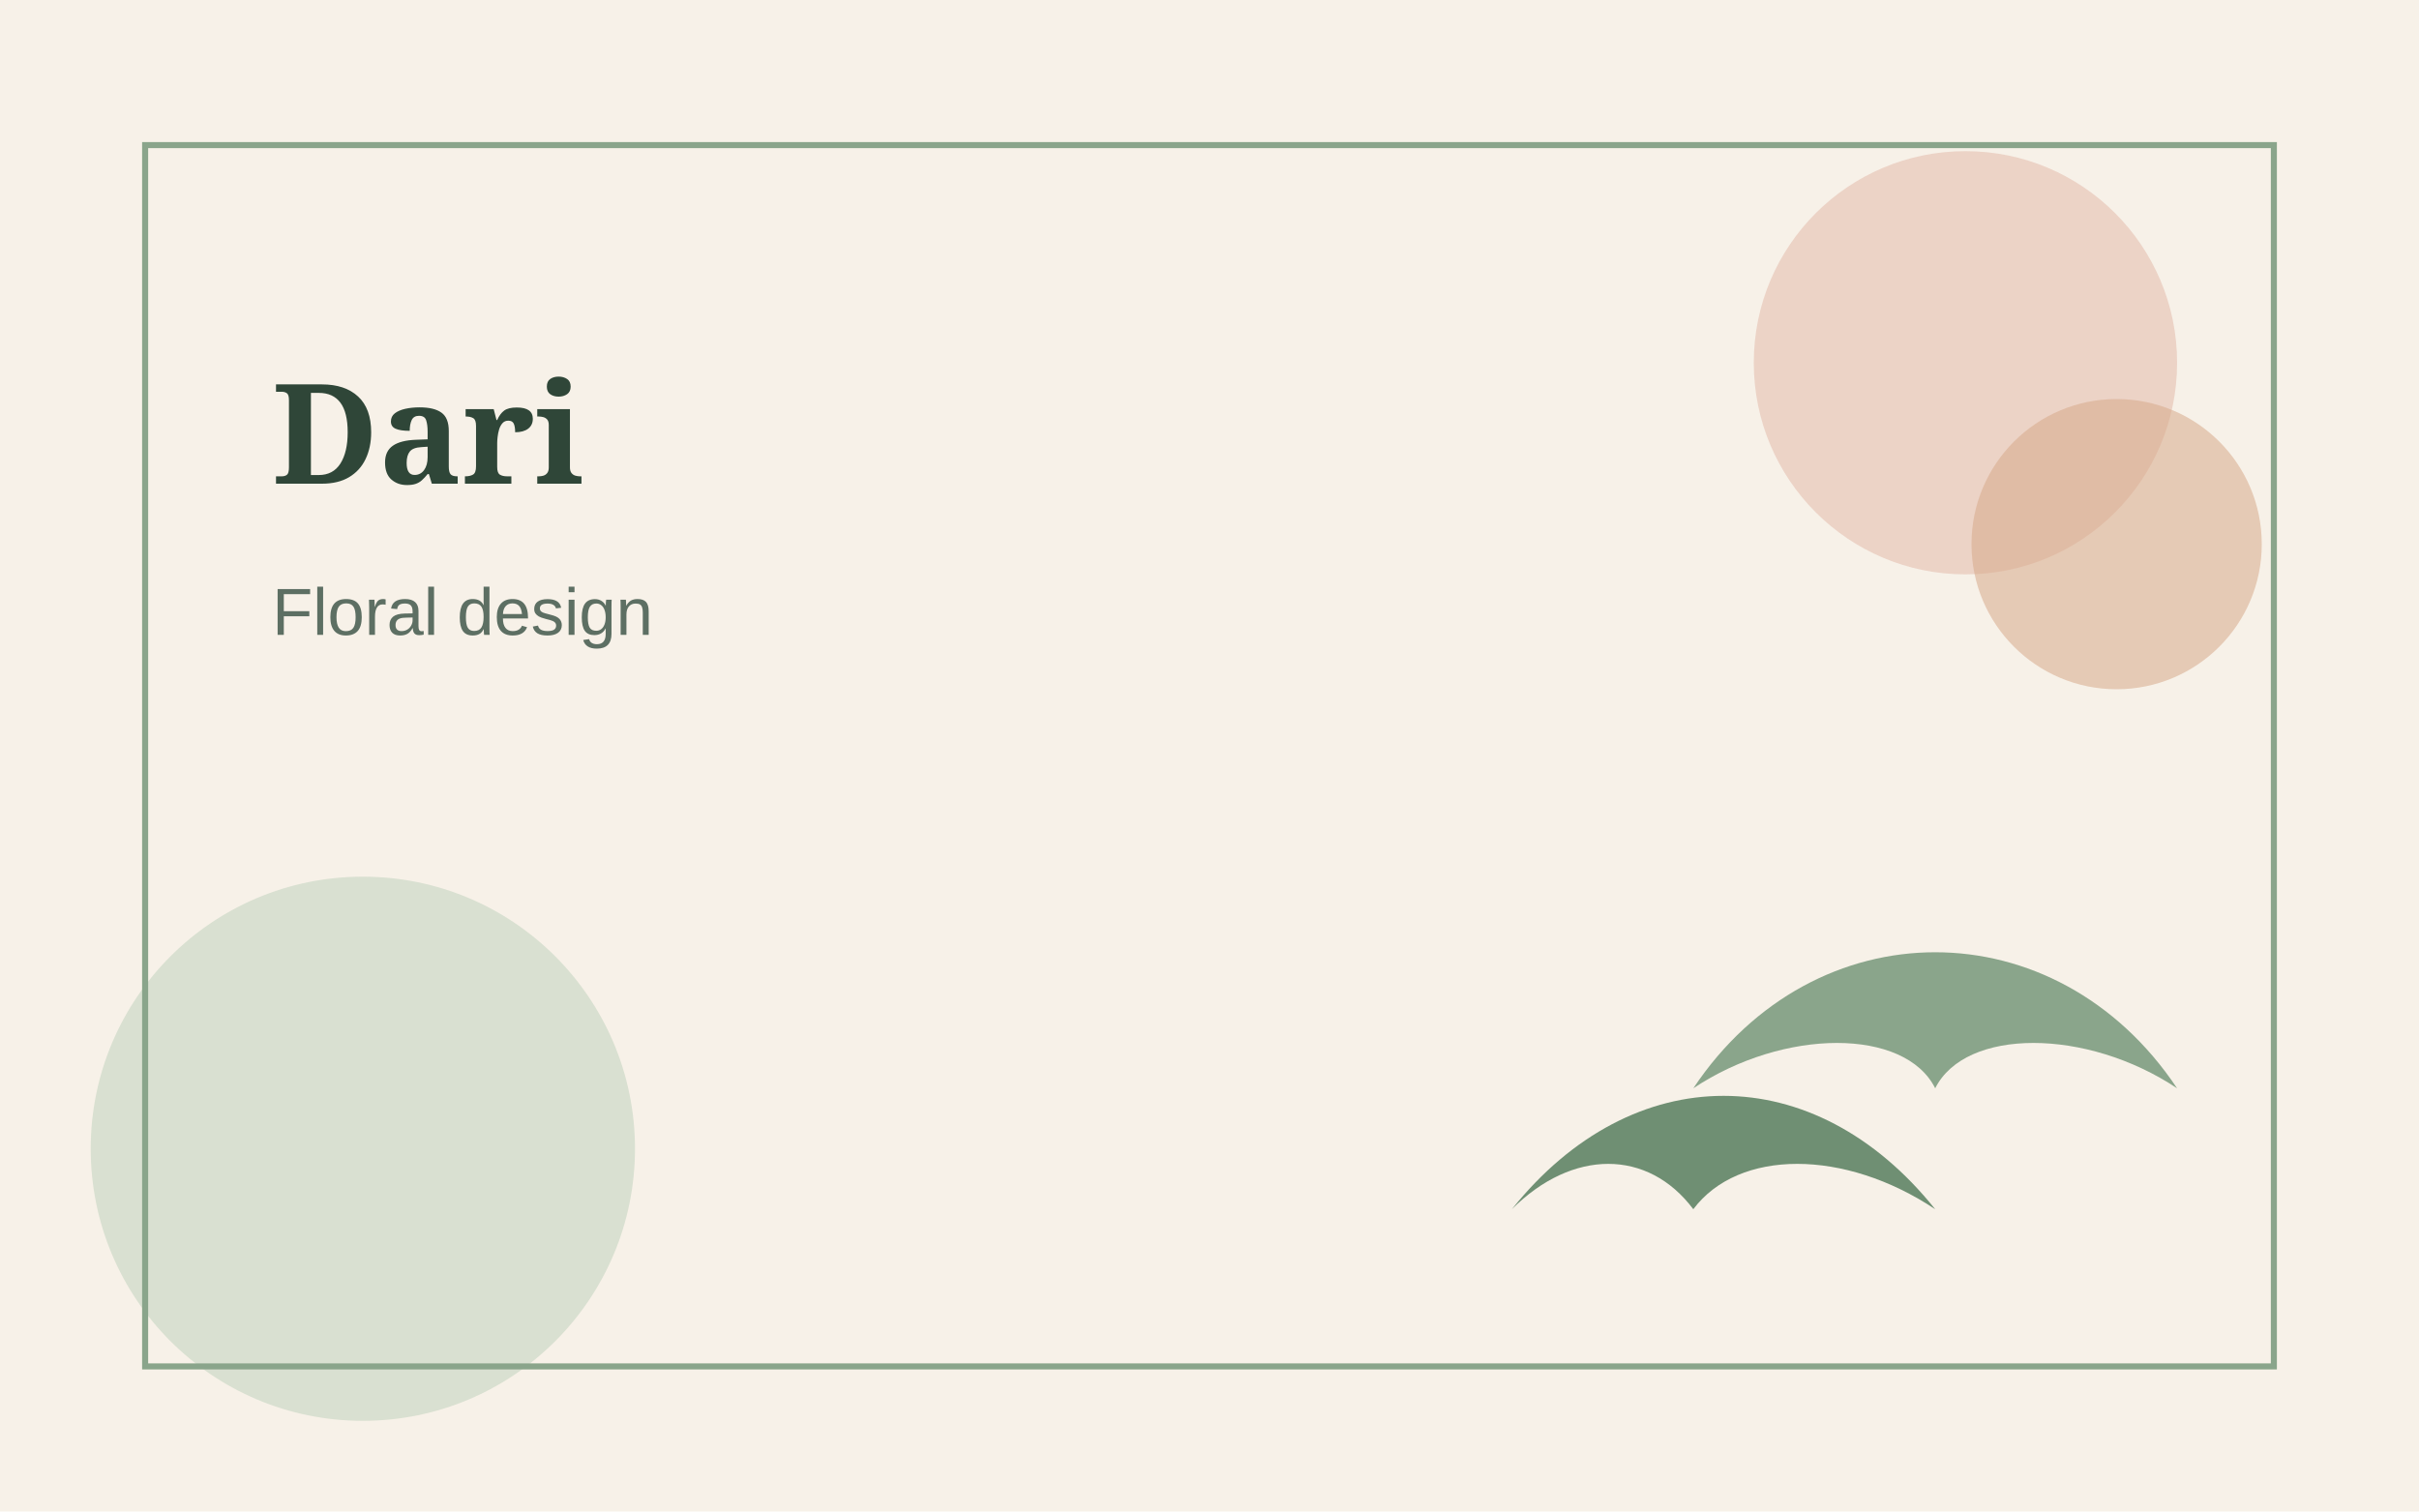
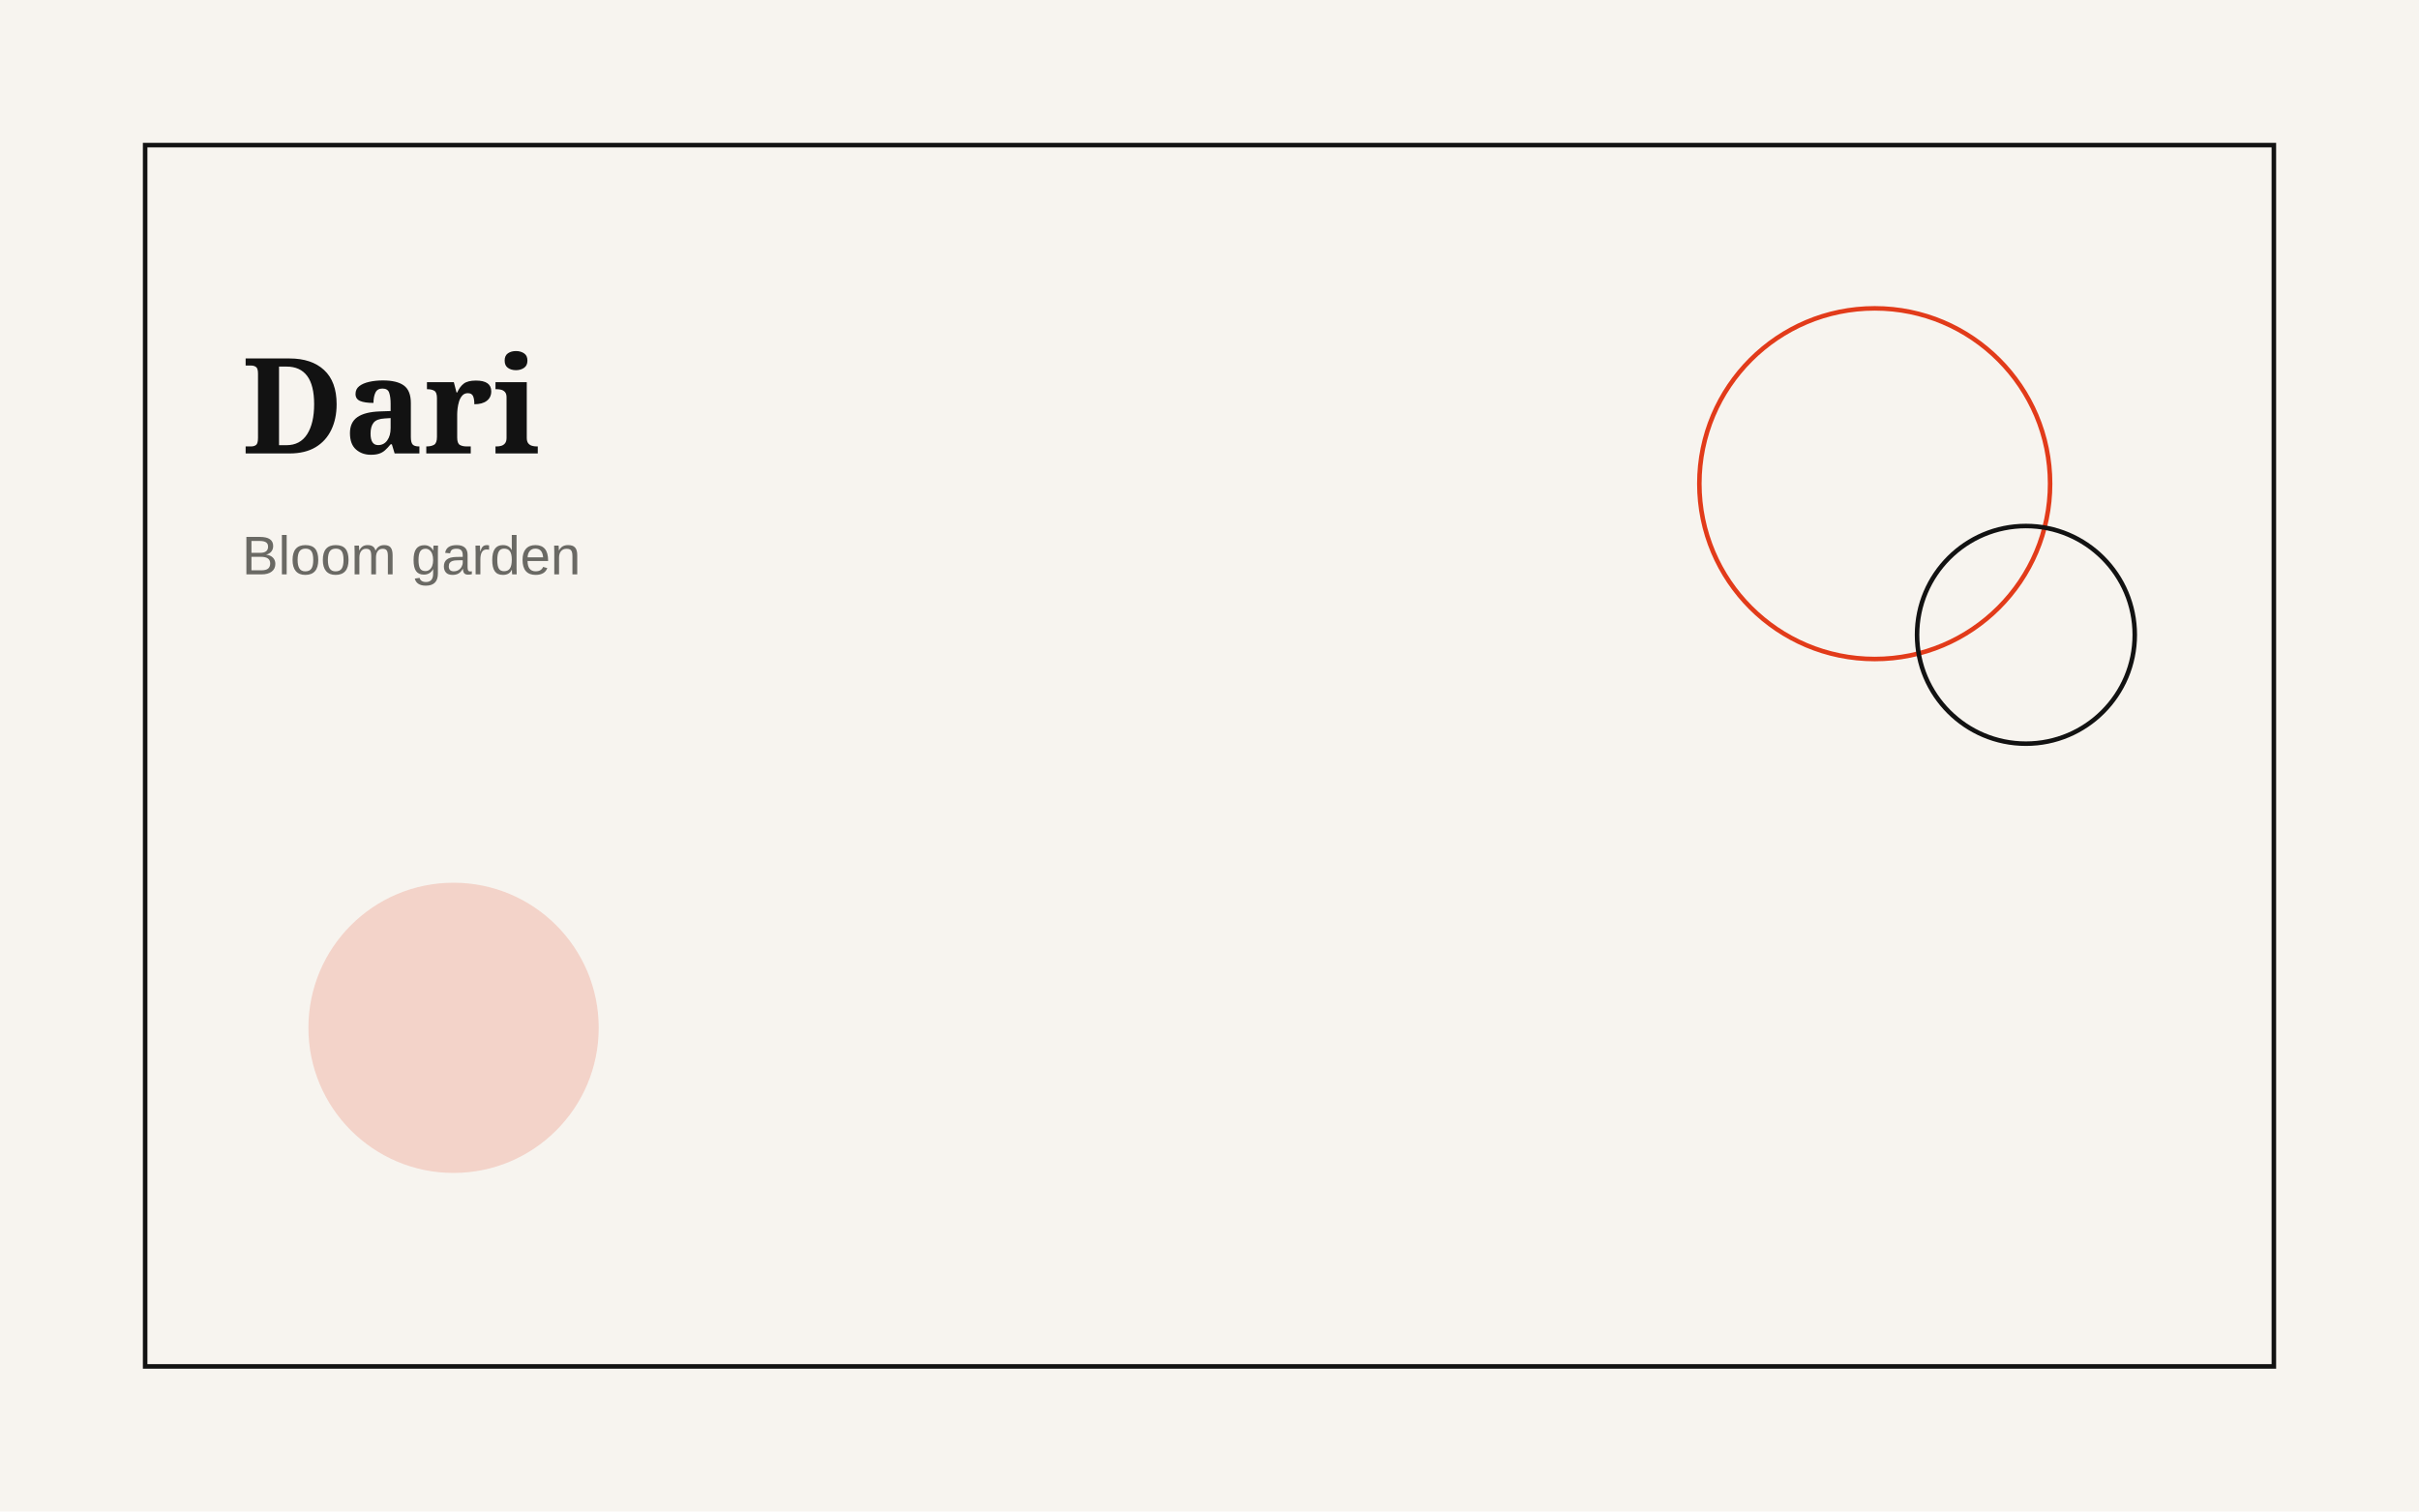
<svg xmlns="http://www.w3.org/2000/svg" viewBox="0 0 800 500" role="img" aria-label="Bloom garden">
-   <rect width="800" height="500" fill="#f7f1e8" />
-   <circle cx="650" cy="120" r="70" fill="#e7c6b8" opacity="0.7" />
-   <circle cx="700" cy="180" r="48" fill="#d7a98b" opacity="0.55" />
-   <circle cx="120" cy="380" r="90" fill="#c9d7c4" opacity="0.65" />
-   <path d="M560 360 C600 300, 680 300, 720 360 C690 340, 650 340, 640 360 C630 340, 590 340, 560 360Z" fill="#8aa58b" />
-   <path d="M500 400 C540 350, 600 350, 640 400 C610 380, 575 380, 560 400 C545 380, 520 380, 500 400Z" fill="#6f8f73" />
-   <rect x="48" y="48" width="704" height="404" fill="none" stroke="#8aa58b" stroke-width="2" />
-   <text x="90" y="160" fill="#2f4638" font-family="Georgia, serif" font-size="46" font-weight="700">Dari</text>
-   <text x="90" y="210" fill="#5d6f63" font-family="Arial, sans-serif" font-size="22">Floral design</text>
+   <rect width="800" height="500" fill="#f7f4ef" />
+   <rect x="48" y="48" width="704" height="404" fill="none" stroke="#121212" stroke-width="1.5" />
+   <circle cx="620" cy="160" r="58" fill="none" stroke="#e23b1a" stroke-width="1.5" />
+   <circle cx="670" cy="210" r="36" fill="none" stroke="#121212" stroke-width="1.5" />
+   <circle cx="150" cy="340" r="48" fill="#e23b1a" opacity="0.18" />
+   <text x="80" y="150" fill="#121212" font-family="Georgia, serif" font-size="44" font-weight="700">Dari</text>
+   <text x="80" y="190" fill="#6a6964" font-family="Arial, sans-serif" font-size="18">Bloom garden</text>
</svg>
